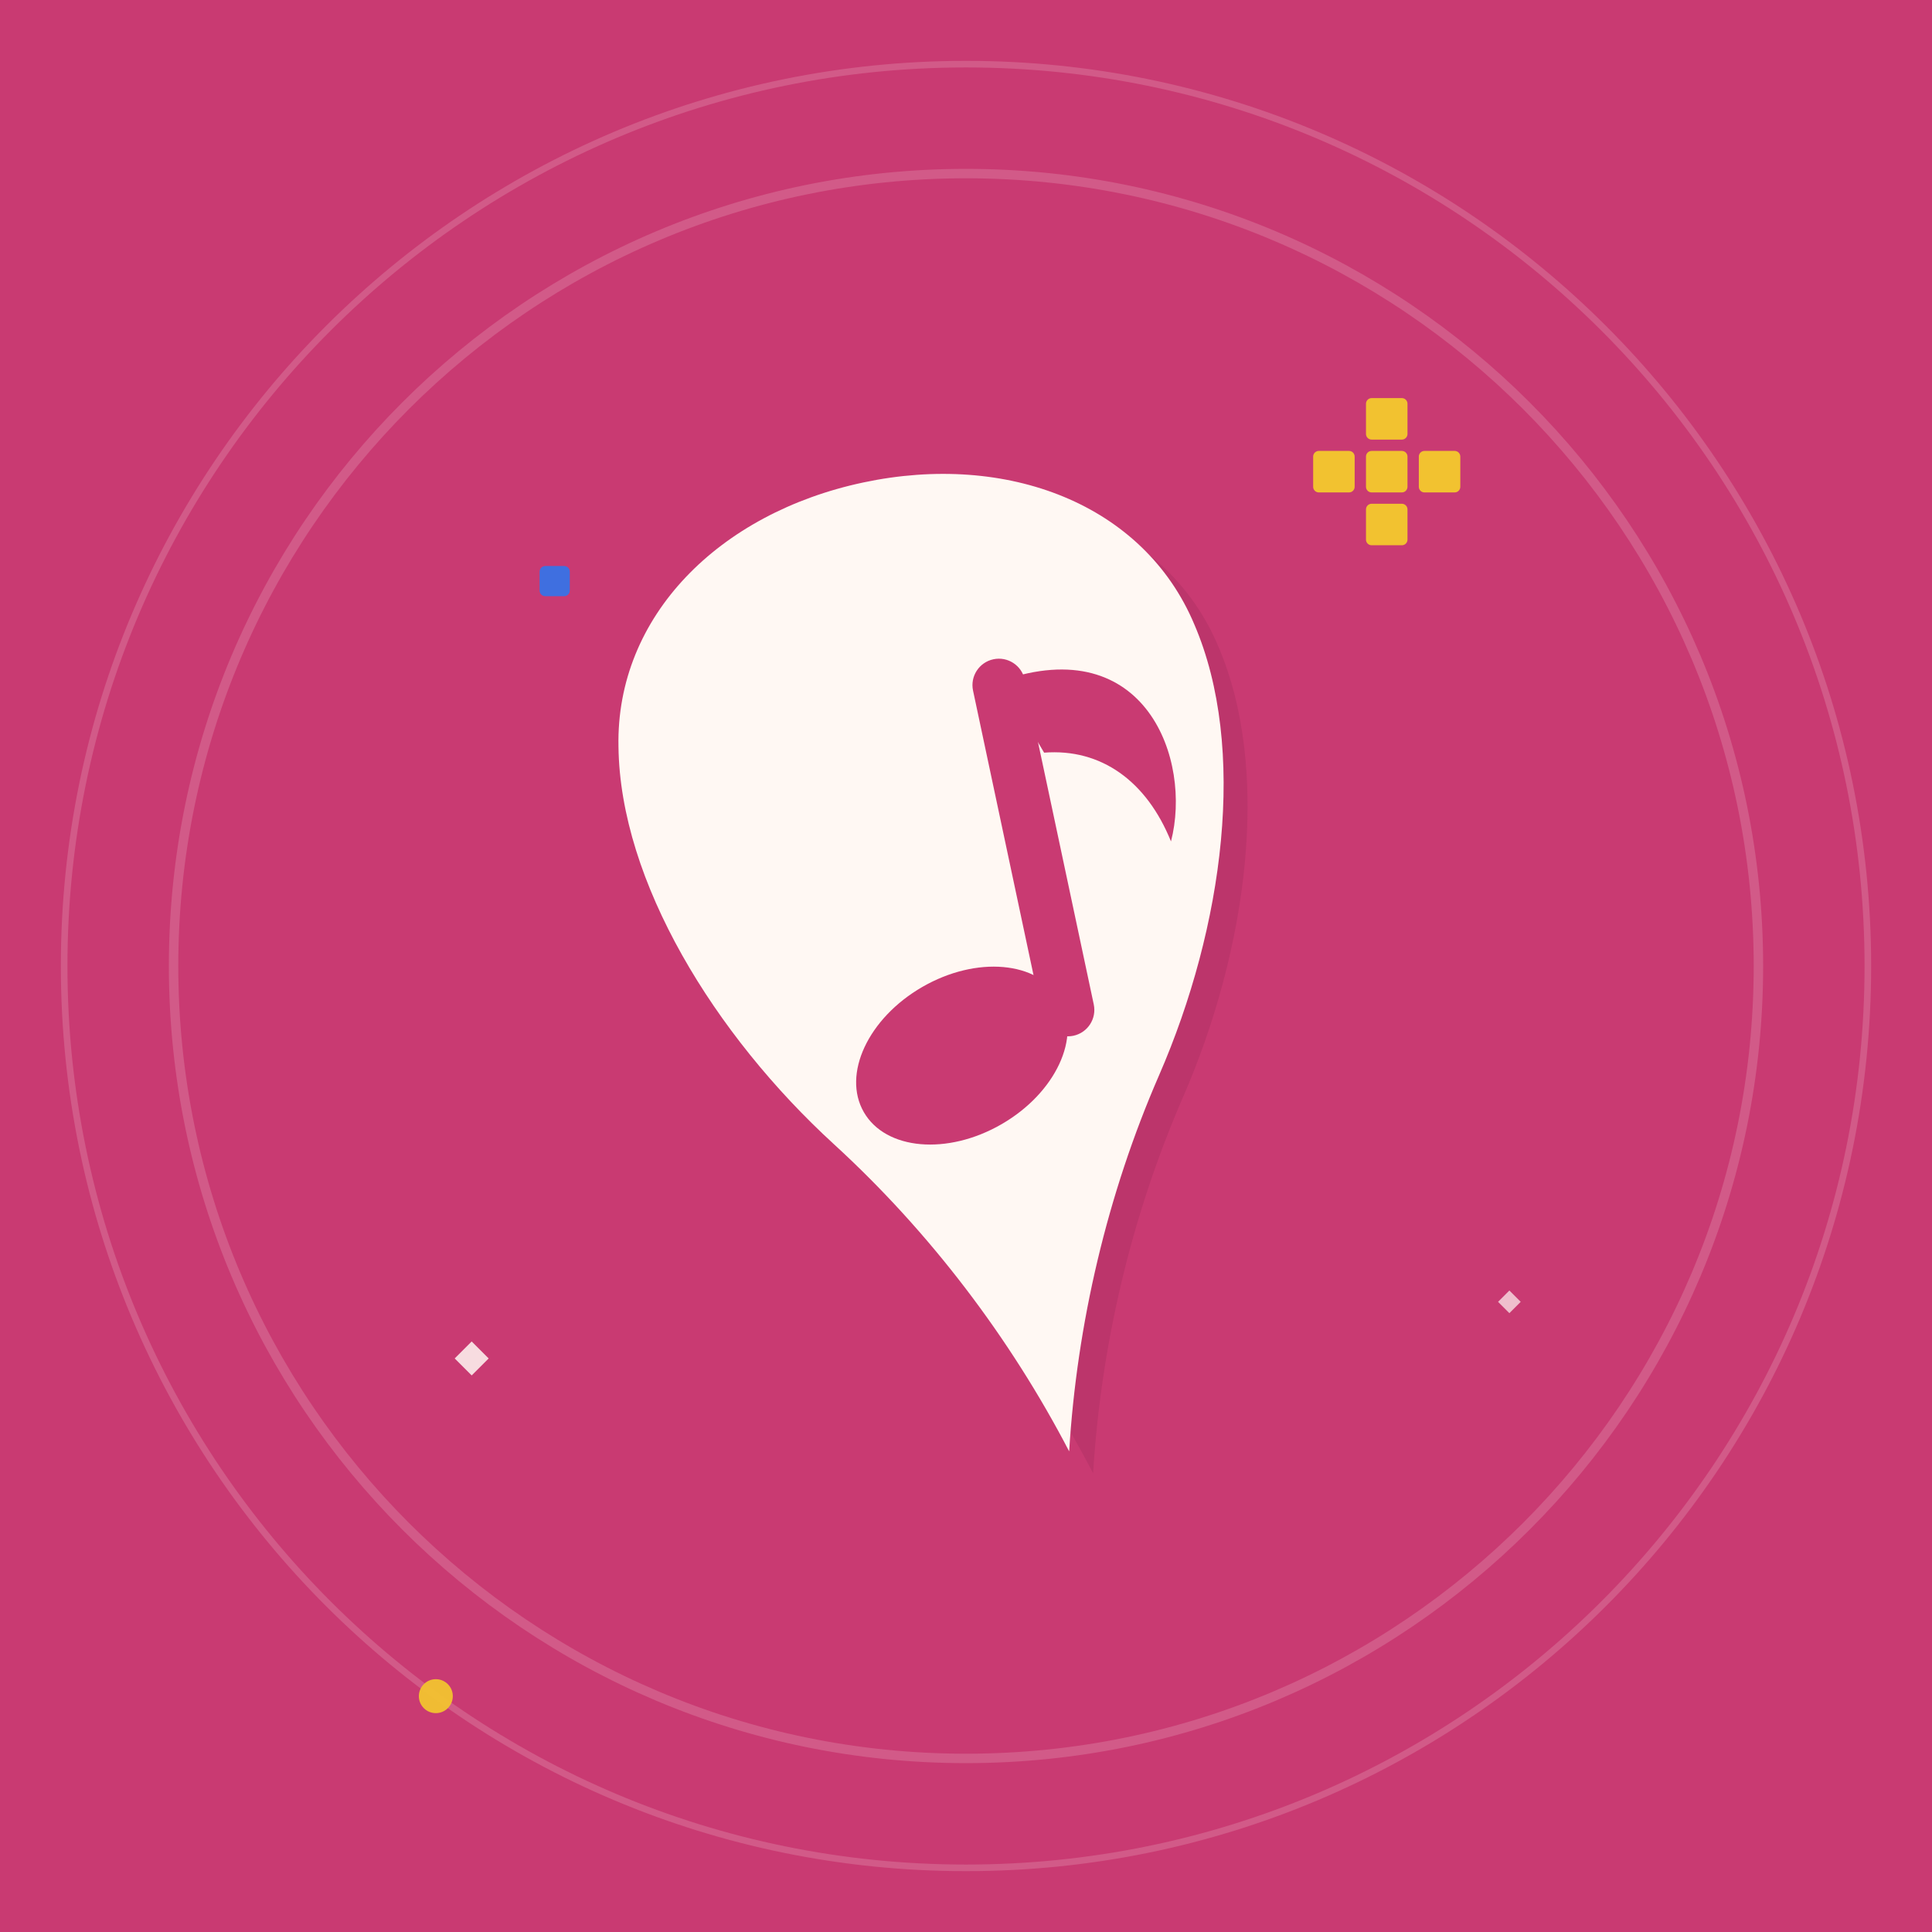
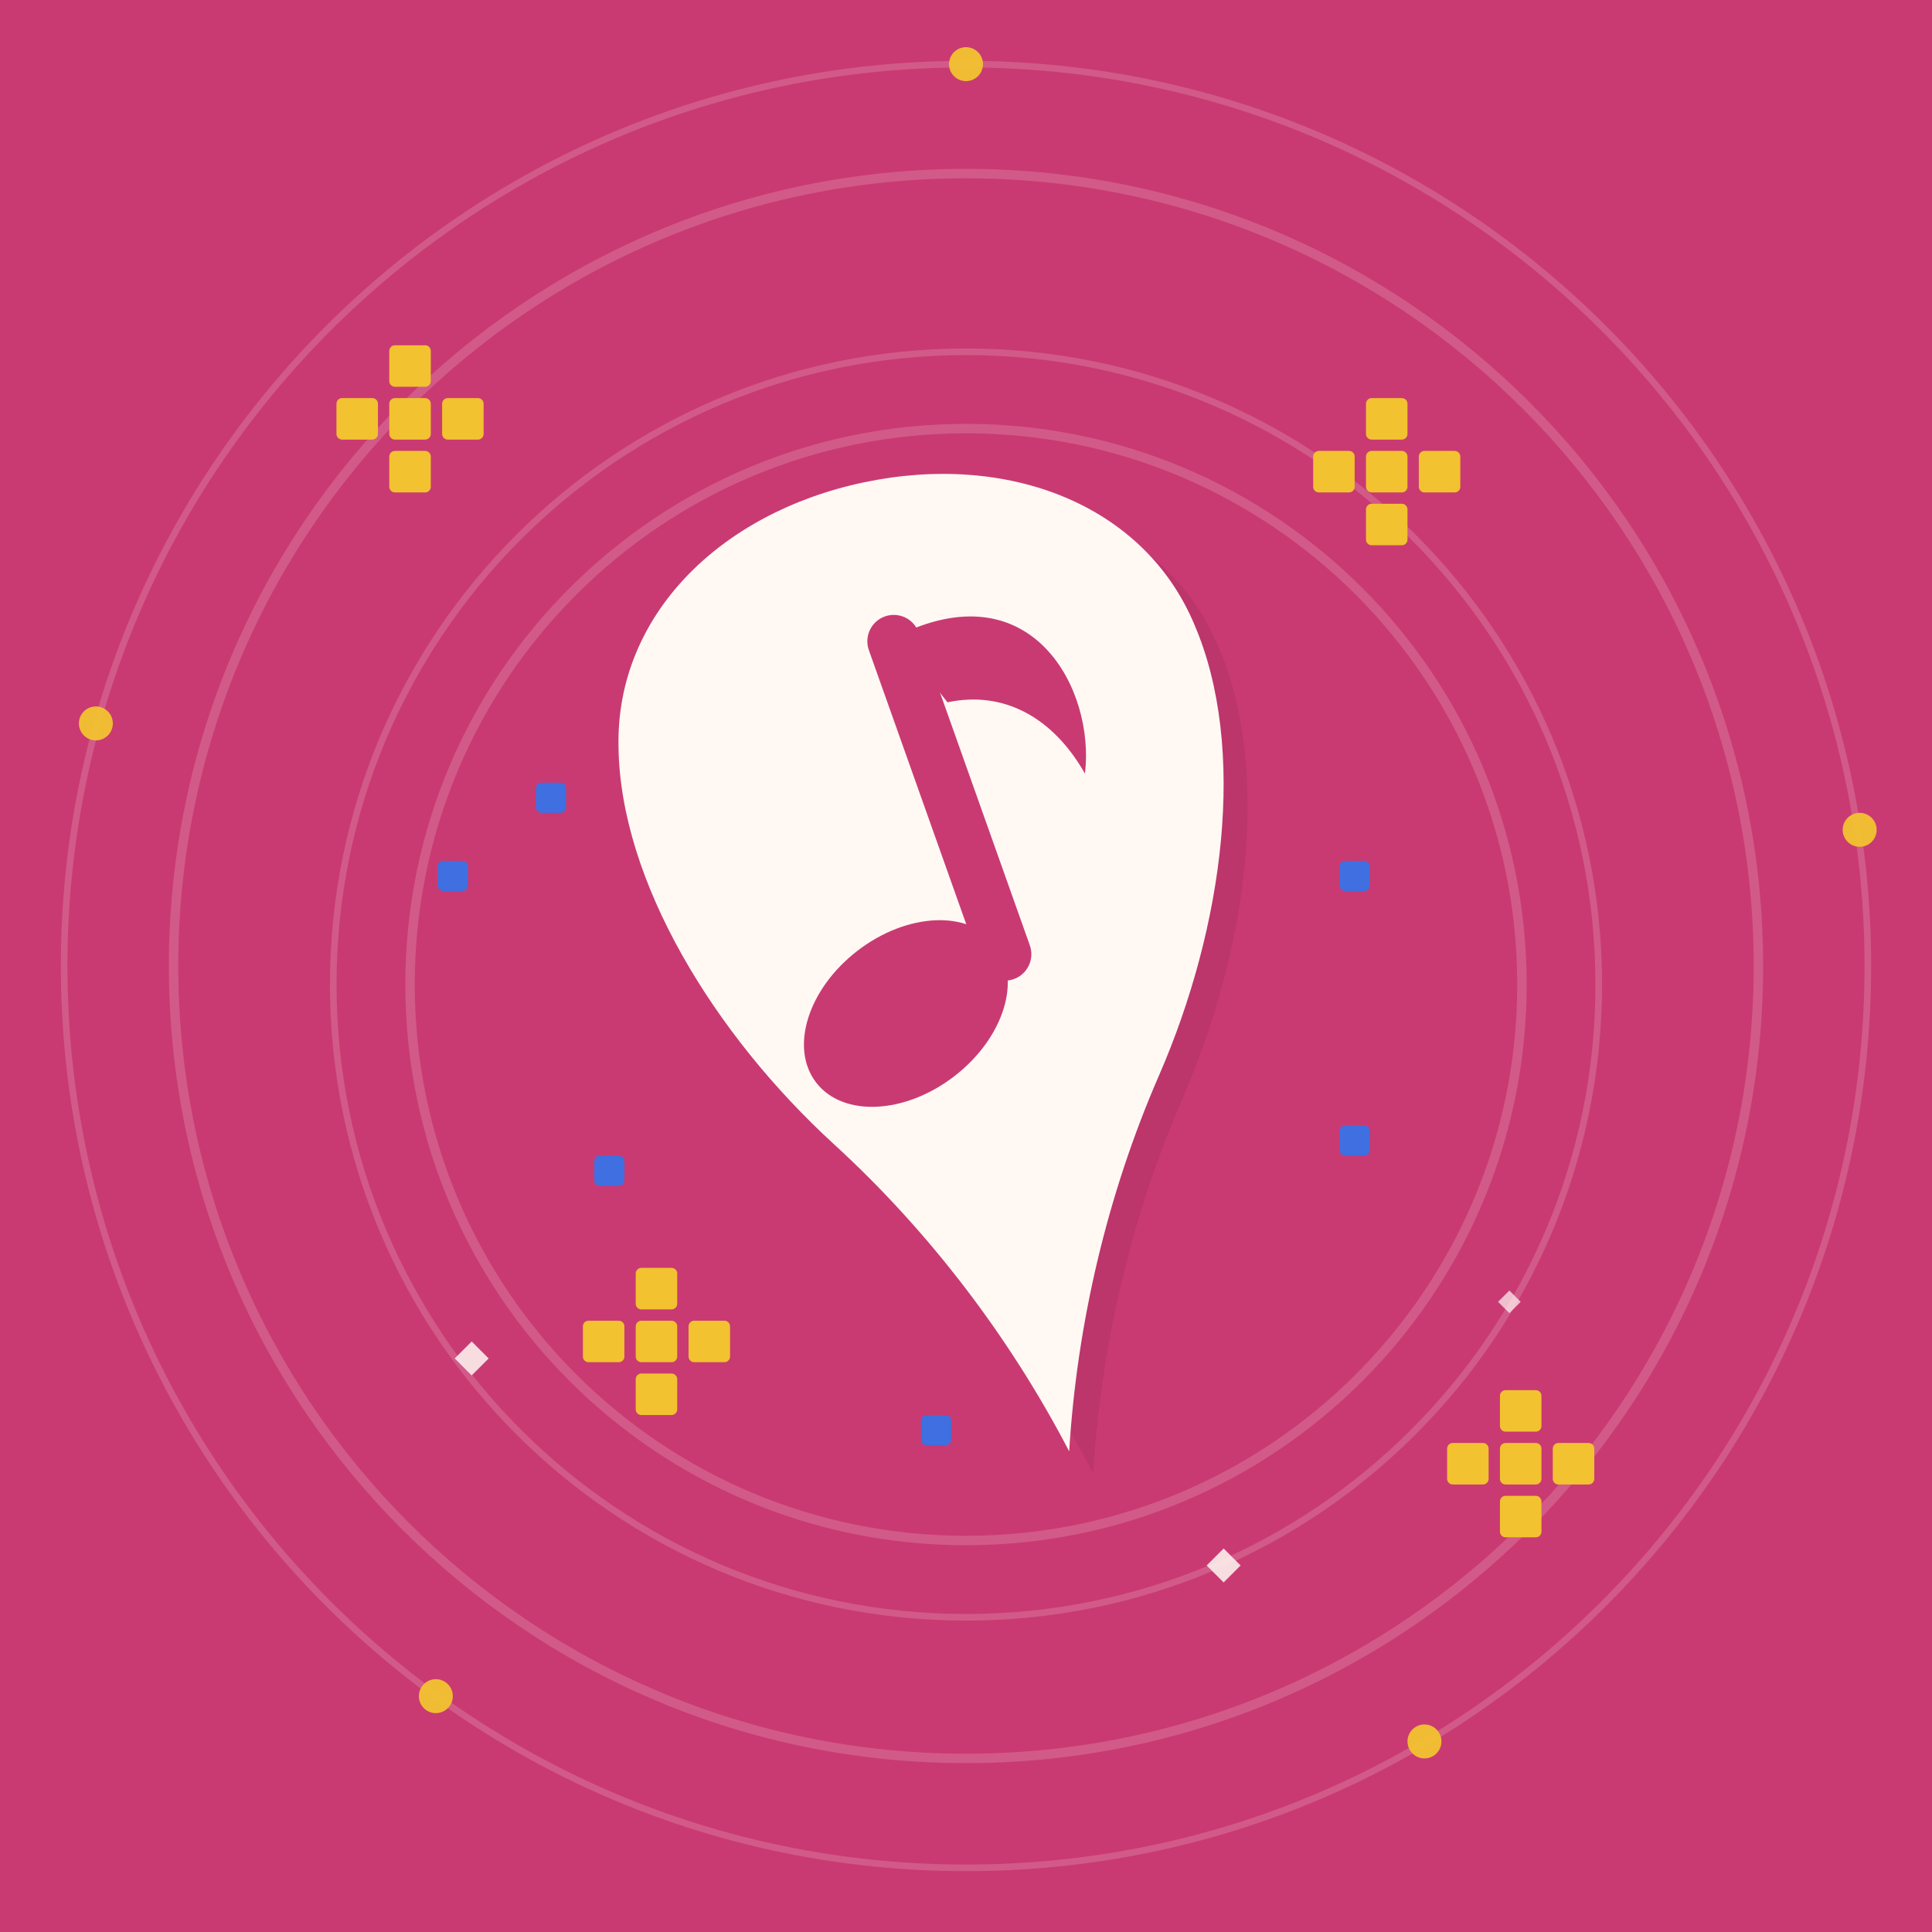
- <svg xmlns="http://www.w3.org/2000/svg" viewBox="0 0 1024 1024" role="img" aria-label="KESUUBIT">
-   <rect width="1024" height="1024" fill="#C93A72" />
-   <g fill="none" stroke="#FFF8F3" opacity="0.17">
-     <circle cx="512" cy="512" r="420" stroke-width="5" />
-     <circle cx="512" cy="512" r="478" stroke-width="3.5" />
+ <svg xmlns="http://www.w3.org/2000/svg" id="Capa_1" version="1.1" viewBox="0 0 1024 1024">
+   <defs>
+     <style>
+       .st0 {
+         stroke-width: 5px;
+       }
+ 
+       .st0, .st1 {
+         fill: none;
+         stroke: #fff8f3;
+       }
+ 
+       .st2 {
+         fill: #8e2450;
+         opacity: .22;
+       }
+ 
+       .st2, .st3, .st4, .st5 {
+         isolation: isolate;
+       }
+ 
+       .st3 {
+         opacity: .7;
+       }
+ 
+       .st3, .st6, .st5 {
+         fill: #fff8f3;
+       }
+ 
+       .st7 {
+         fill: #3f6fe0;
+       }
+ 
+       .st8, .st4 {
+         fill: #f2c230;
+       }
+ 
+       .st1 {
+         stroke-width: 3.5px;
+       }
+ 
+       .st9 {
+         opacity: .17;
+       }
+ 
+       .st4 {
+         opacity: .95;
+       }
+ 
+       .st5 {
+         opacity: .85;
+       }
+ 
+       .st10 {
+         fill: #c93a72;
+       }
+     </style>
+   </defs>
+   <rect class="st10" width="1024" height="1024" />
+   <g class="st9">
+     <circle class="st0" cx="512" cy="512" r="420" />
+     <circle class="st1" cx="512" cy="512" r="478" />
  </g>
-   <circle cx="231" cy="899" r="9" fill="#F2C230" opacity="0.95" />
-   <g transform="rotate(-12 512 512)">
-     <path d="M512 250 C590 250 655 292 668 360 C682 430 650 520 600 590 C560 646 530 710 512 775 C494 710 464 646 424 590 C374 520 342 430 356 360 C369 292 434 250 512 250 Z" fill="#8E2450" opacity="0.22" transform="translate(10 14)" />
-     <path d="M512 250 C590 250 655 292 668 360 C682 430 650 520 600 590 C560 646 530 710 512 775 C494 710 464 646 424 590 C374 520 342 430 356 360 C369 292 434 250 512 250 Z" fill="#FFF8F3" />
-     <g fill="#C93A72">
-       <ellipse cx="500" cy="558" rx="60" ry="42" transform="rotate(-18 500 558)" />
-       <rect x="546" y="356" width="28" height="204" rx="14" />
-       <path d="M562 368 C642 358 652 430 632 470 C626 436 606 414 576 410 Z" />
+   <g class="st9">
+     <circle class="st0" cx="512" cy="521.83" r="294.67" />
+     <circle class="st1" cx="512" cy="521.83" r="335.37" />
+   </g>
+   <circle class="st4" cx="231" cy="899" r="9" />
+   <circle class="st4" cx="755" cy="923" r="9" />
+   <circle class="st4" cx="50.81" cy="383.43" r="9" />
+   <circle class="st4" cx="985.66" cy="439.83" r="9" />
+   <circle class="st4" cx="512" cy="34" r="9" />
+   <g>
+     <path class="st2" d="M470.22,267.34c76.3-16.22,148.61,11.35,175.46,75.16,28.25,65.56,15.66,160.25-18.69,239.11-27.48,63.09-43.52,131.93-47.61,199.25-31.12-59.84-73.77-116.2-124.54-162.66-63.46-58.07-113.47-139.45-114.33-210.84-1.42-69.22,53.43-123.81,129.72-140.03Z" />
+     <path class="st6" d="M457.53,255.73c76.3-16.22,148.61,11.35,175.46,75.16,28.25,65.56,15.66,160.25-18.69,239.11-27.48,63.09-43.52,131.93-47.61,199.25-31.12-59.84-73.77-116.2-124.54-162.66-63.46-58.07-113.47-139.45-114.33-210.84-1.42-69.22,53.43-123.81,129.72-140.03Z" />
+     <g>
+       <ellipse class="st10" cx="480.13" cy="537.15" rx="60" ry="42" transform="translate(-227.92 404.06) rotate(-37.56)" />
+       <path class="st10" d="M469.02,326.72h0c7.29-2.59,15.29,1.22,17.88,8.5l58.93,165.84c2.59,7.29-1.22,15.29-8.5,17.88h0c-7.29,2.59-15.29-1.22-17.88-8.5l-58.93-165.84c-2.59-7.29,1.22-15.29,8.5-17.88Z" />
+       <path class="st10" d="M474.93,337.35c72.03-36.21,105.57,28.28,100.11,72.67-17.04-30.03-43.25-44.06-72.86-37.78l-27.26-34.89Z" />
    </g>
  </g>
-   <g fill="#F2C230">
-     <rect x="724" y="239" width="22" height="22" rx="3" />
-     <rect x="724" y="211" width="22" height="22" rx="3" />
-     <rect x="724" y="267" width="22" height="22" rx="3" />
-     <rect x="696" y="239" width="22" height="22" rx="3" />
-     <rect x="752" y="239" width="22" height="22" rx="3" />
+   <g>
+     <rect class="st8" x="724" y="239" width="22" height="22" rx="3" ry="3" />
+     <rect class="st8" x="724" y="211" width="22" height="22" rx="3" ry="3" />
+     <rect class="st8" x="724" y="267" width="22" height="22" rx="3" ry="3" />
+     <rect class="st8" x="696" y="239" width="22" height="22" rx="3" ry="3" />
+     <rect class="st8" x="752" y="239" width="22" height="22" rx="3" ry="3" />
  </g>
-   <rect x="286" y="300" width="16" height="16" rx="3" fill="#3F6FE0" />
-   <path d="M250 711 L259 720 L250 729 L241 720 Z" fill="#FFF8F3" opacity="0.85" />
-   <path d="M800 684 L806 690 L800 696 L794 690 Z" fill="#FFF8F3" opacity="0.7" />
+   <g>
+     <rect class="st8" x="795" y="764.81" width="22" height="22" rx="3" ry="3" />
+     <rect class="st8" x="795" y="736.81" width="22" height="22" rx="3" ry="3" />
+     <rect class="st8" x="795" y="792.81" width="22" height="22" rx="3" ry="3" />
+     <rect class="st8" x="767" y="764.81" width="22" height="22" rx="3" ry="3" />
+     <rect class="st8" x="823" y="764.81" width="22" height="22" rx="3" ry="3" />
+   </g>
+   <g>
+     <rect class="st8" x="206.33" y="211" width="22" height="22" rx="3" ry="3" />
+     <rect class="st8" x="206.33" y="183" width="22" height="22" rx="3" ry="3" />
+     <rect class="st8" x="206.33" y="239" width="22" height="22" rx="3" ry="3" />
+     <rect class="st8" x="178.33" y="211" width="22" height="22" rx="3" ry="3" />
+     <rect class="st8" x="234.33" y="211" width="22" height="22" rx="3" ry="3" />
+   </g>
+   <g>
+     <rect class="st8" x="336.94" y="700" width="22" height="22" rx="3" ry="3" />
+     <rect class="st8" x="336.94" y="672" width="22" height="22" rx="3" ry="3" />
+     <rect class="st8" x="336.94" y="728" width="22" height="22" rx="3" ry="3" />
+     <rect class="st8" x="308.94" y="700" width="22" height="22" rx="3" ry="3" />
+     <rect class="st8" x="364.94" y="700" width="22" height="22" rx="3" ry="3" />
+   </g>
+   <rect class="st7" x="284.02" y="414.83" width="16" height="16" rx="3" ry="3" />
+   <rect class="st7" x="232" y="456.26" width="16" height="16" rx="3" ry="3" />
+   <rect class="st7" x="710" y="456.26" width="16" height="16" rx="3" ry="3" />
+   <rect class="st7" x="710" y="596.53" width="16" height="16" rx="3" ry="3" />
+   <rect class="st7" x="314.94" y="612.53" width="16" height="16" rx="3" ry="3" />
+   <rect class="st7" x="488.16" y="750" width="16" height="16" rx="3" ry="3" />
+   <path class="st5" d="M250,711l9,9-9,9-9-9,9-9Z" />
+   <path class="st5" d="M648.55,820.72l9,9-9,9-9-9,9-9Z" />
+   <path class="st3" d="M800,684l6,6-6,6-6-6,6-6Z" />
</svg>
